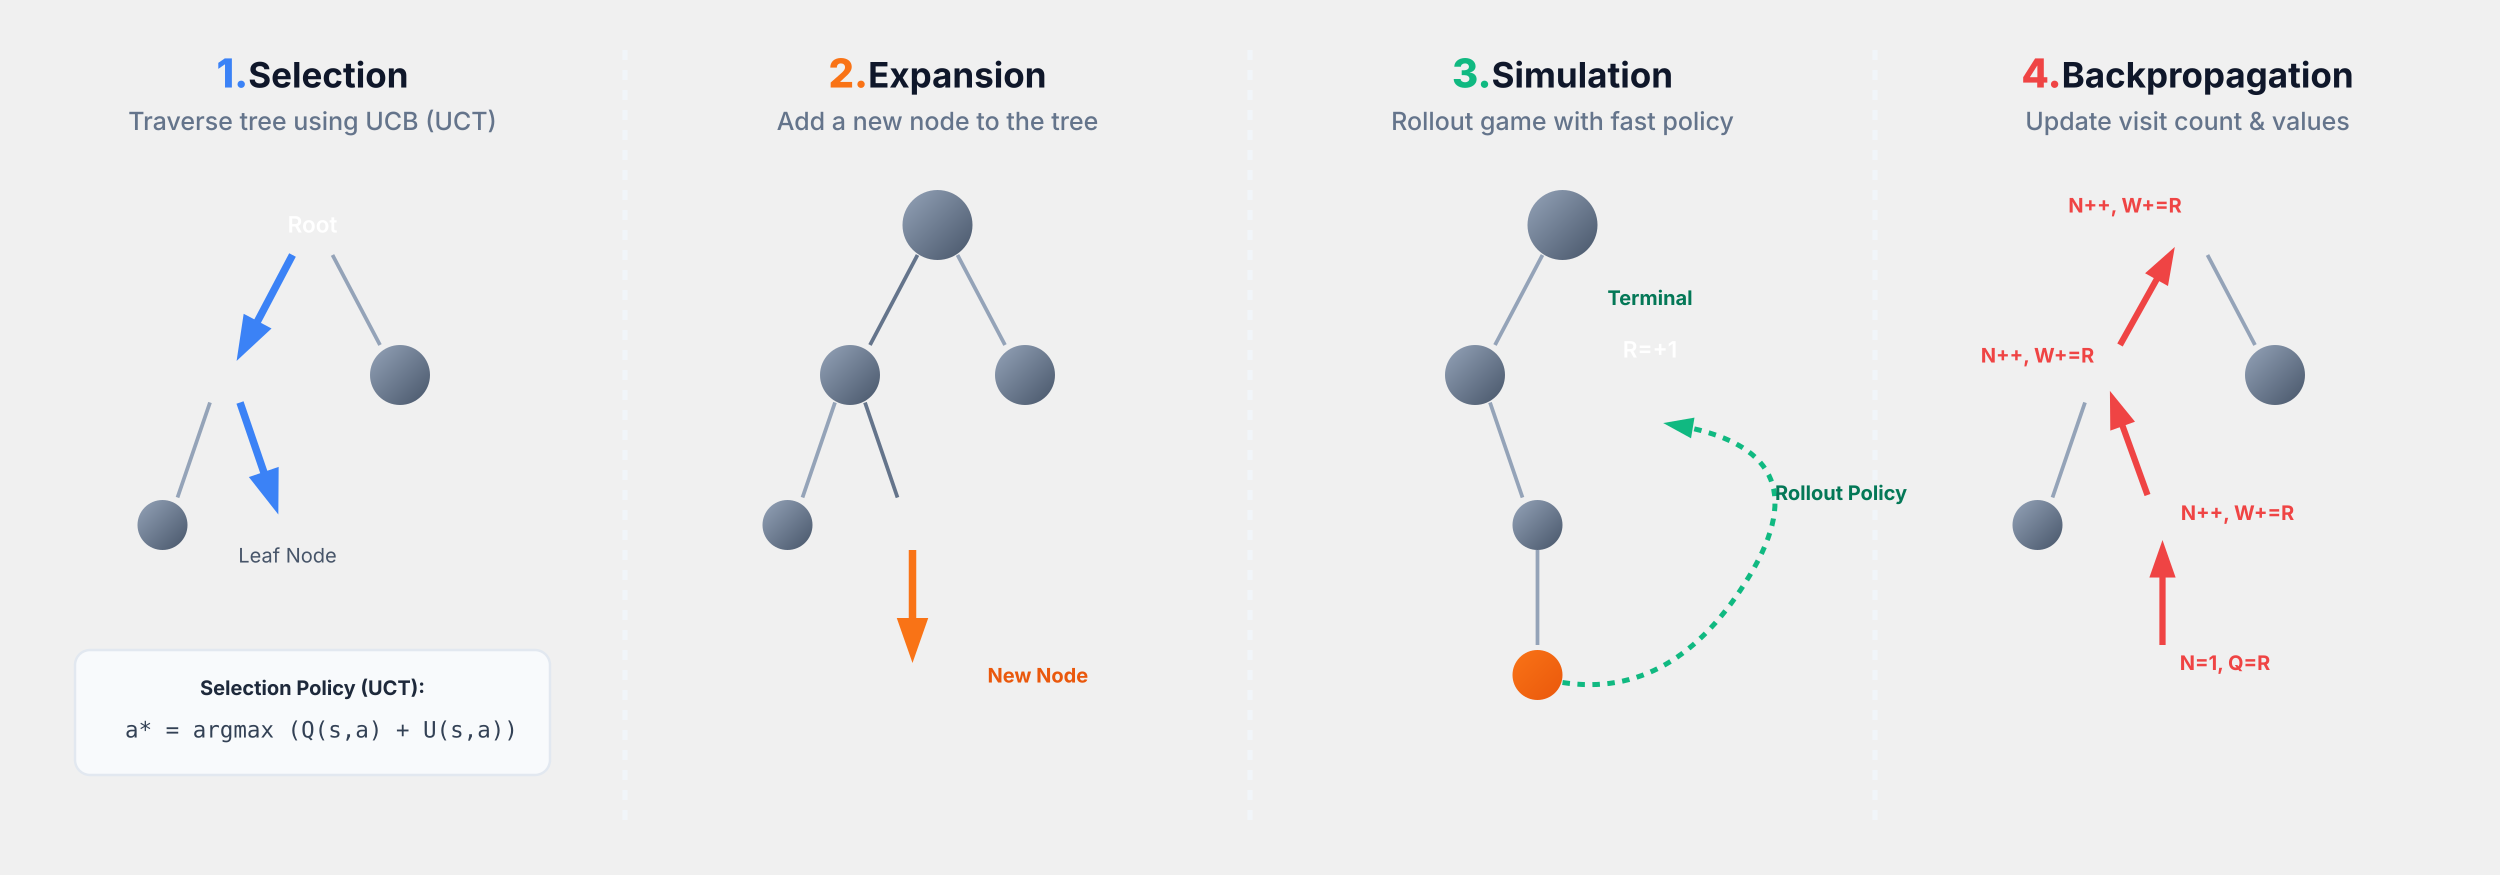
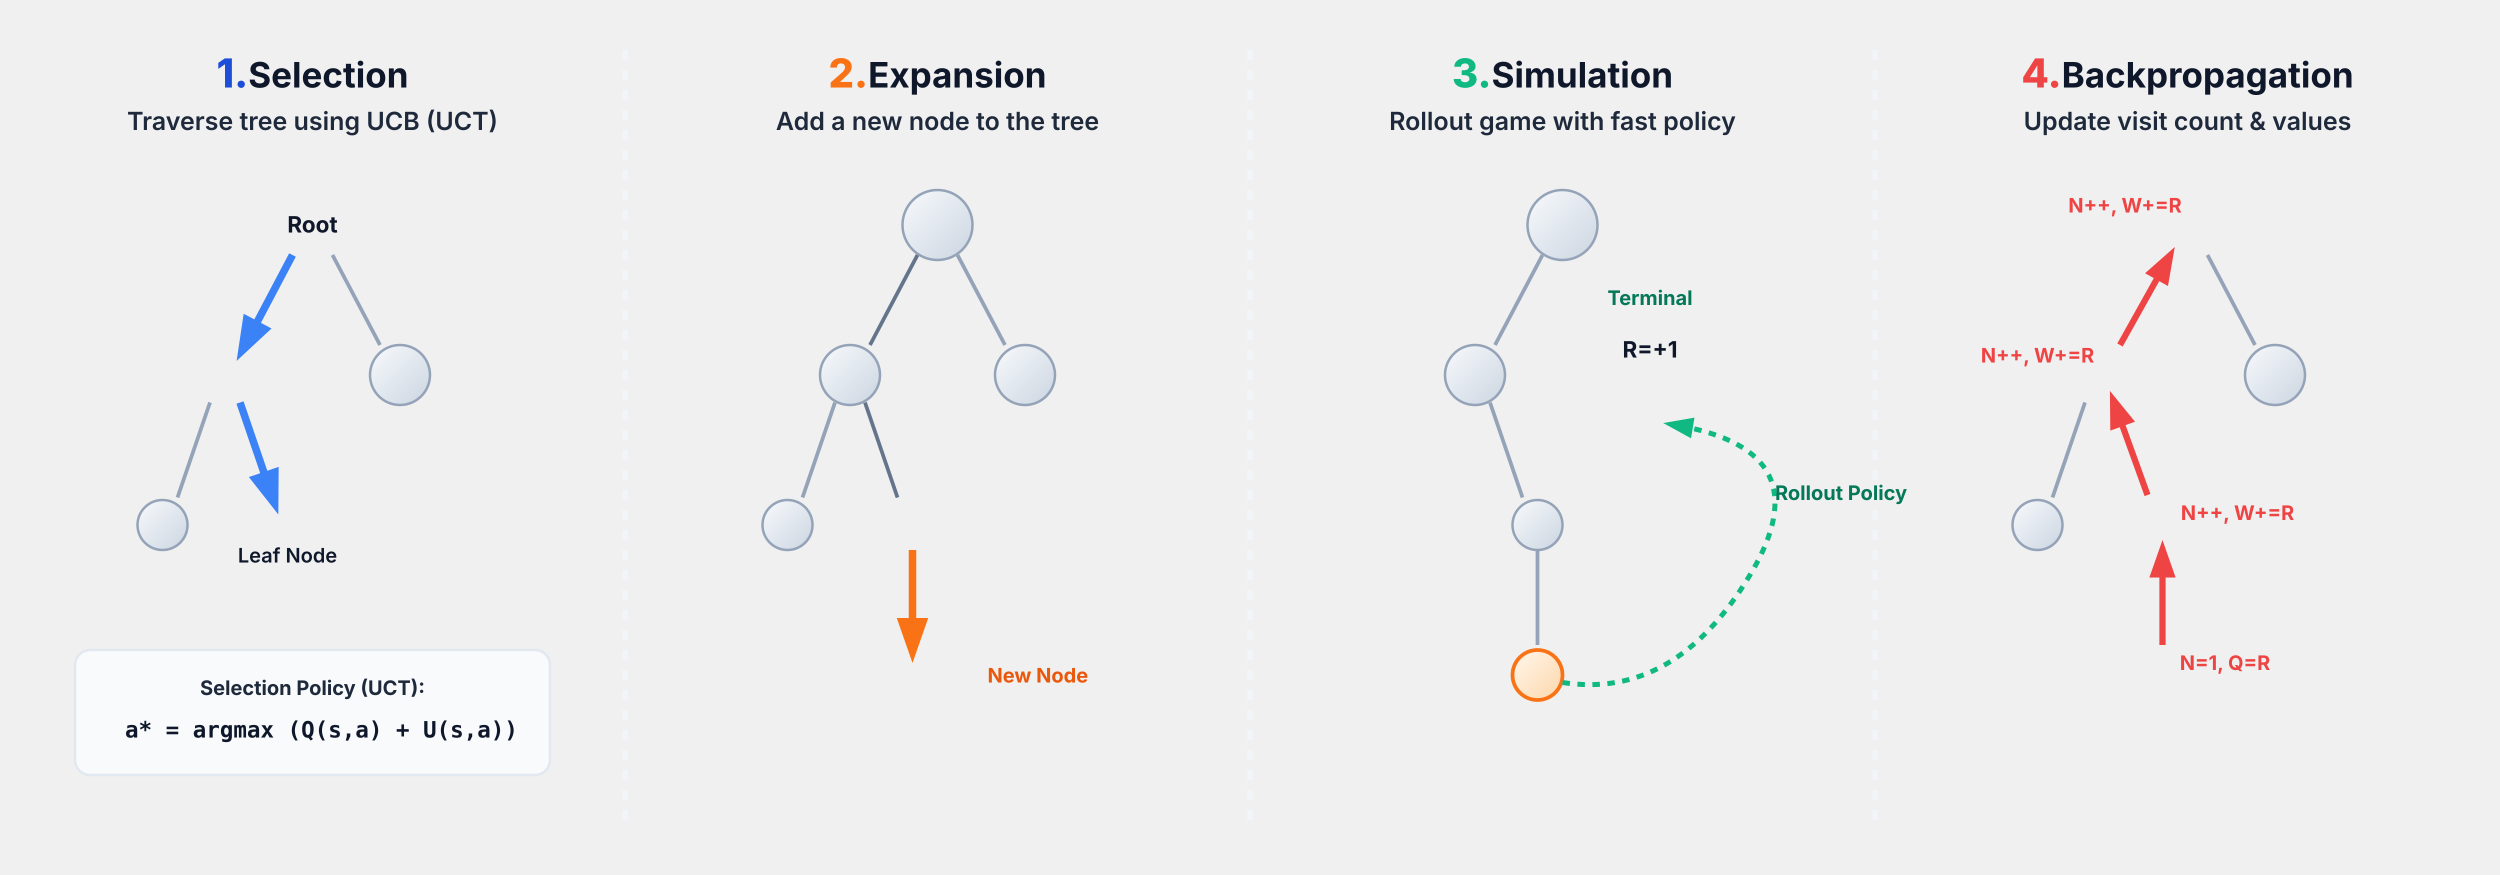
<svg xmlns="http://www.w3.org/2000/svg" viewBox="0 0 1000 350" width="100%" height="100%" style="background-color: #ffffff; border-radius: 8px;">
  <defs>
    <linearGradient id="selectedGrad" x1="0%" y1="0%" x2="100%" y2="100%">
-       <stop offset="0%" stop-color="#3b82f6" />
-       <stop offset="100%" stop-color="#1d4ed8" />
+       <stop offset="0%" stop-color="#eff6ff" />
+       <stop offset="100%" stop-color="#bfdbfe" />
    </linearGradient>
    <linearGradient id="normalGrad" x1="0%" y1="0%" x2="100%" y2="100%">
-       <stop offset="0%" stop-color="#94a3b8" />
-       <stop offset="100%" stop-color="#475569" />
+       <stop offset="0%" stop-color="#f8fafc" />
+       <stop offset="100%" stop-color="#cbd5e1" />
    </linearGradient>
    <linearGradient id="newGrad" x1="0%" y1="0%" x2="100%" y2="100%">
-       <stop offset="0%" stop-color="#f97316" />
-       <stop offset="100%" stop-color="#ea580c" />
+       <stop offset="0%" stop-color="#fff7ed" />
+       <stop offset="100%" stop-color="#fed7aa" />
    </linearGradient>
    <linearGradient id="termGrad" x1="0%" y1="0%" x2="100%" y2="100%">
-       <stop offset="0%" stop-color="#10b981" />
-       <stop offset="100%" stop-color="#047857" />
+       <stop offset="0%" stop-color="#ecfdf5" />
+       <stop offset="100%" stop-color="#a7f3d0" />
    </linearGradient>
    <filter id="shadow" x="-10%" y="-10%" width="120%" height="120%">
      <drop-shadow dx="0" dy="4" stdDeviation="3" flood-color="#0f172a" flood-opacity="0.1" />
    </filter>
    <marker id="arrow-blue" viewBox="0 0 10 10" refX="6" refY="5" markerWidth="6" markerHeight="6" orient="auto-start-reverse">
      <path d="M 0 1.5 L 10 5 L 0 8.5 z" fill="#3b82f6" />
    </marker>
    <marker id="arrow-orange" viewBox="0 0 10 10" refX="6" refY="5" markerWidth="6" markerHeight="6" orient="auto-start-reverse">
      <path d="M 0 1.5 L 10 5 L 0 8.5 z" fill="#f97316" />
    </marker>
    <marker id="arrow-green" viewBox="0 0 10 10" refX="6" refY="5" markerWidth="6" markerHeight="6" orient="auto-start-reverse">
      <path d="M 0 1.5 L 10 5 L 0 8.5 z" fill="#10b981" />
    </marker>
    <marker id="arrow-red" viewBox="0 0 10 10" refX="6" refY="5" markerWidth="6" markerHeight="6" orient="auto-start-reverse">
      <path d="M 0 1.5 L 10 5 L 0 8.5 z" fill="#ef4444" />
    </marker>
  </defs>
  <style>
    .title { font-family: 'Inter', system-ui, sans-serif; font-size: 14px; font-weight: 700; fill: #0f172a; text-anchor: middle; }
-     .label { font-family: 'Inter', system-ui, sans-serif; font-size: 10px; font-weight: 500; fill: #64748b; text-anchor: middle; }
-     .node-text { font-family: 'Inter', system-ui, sans-serif; font-size: 9px; font-weight: 600; fill: #ffffff; text-anchor: middle; }
-     .node-desc { font-family: 'Inter', system-ui, sans-serif; font-size: 8px; fill: #475569; text-anchor: middle; }
-     .math-text { font-family: 'JetBrains Mono', monospace; font-size: 9px; fill: #334155; }
-     .step-num { font-family: 'Inter', system-ui, sans-serif; font-size: 16px; font-weight: 800; fill: #3b82f6; }
+     .label { font-family: 'Inter', system-ui, sans-serif; font-size: 10px; font-weight: 600; fill: #1e293b; text-anchor: middle; }
+     .node-text { font-family: 'Inter', system-ui, sans-serif; font-size: 9px; font-weight: 700; fill: #0f172a; text-anchor: middle; }
+     .node-desc { font-family: 'Inter', system-ui, sans-serif; font-size: 8px; fill: #0f172a; font-weight: 600; text-anchor: middle; }
+     .math-text { font-family: 'JetBrains Mono', monospace; font-size: 9px; fill: #0f172a; font-weight: 600; }
+     .step-num { font-family: 'Inter', system-ui, sans-serif; font-size: 16px; font-weight: 800; fill: #1d4ed8; }
+     circle[fill="url(#selectedGrad)"] { stroke: #3b82f6; stroke-width: 1.5px; }
+     circle[fill="url(#normalGrad)"] { stroke: #94a3b8; stroke-width: 1px; }
+     circle[fill="url(#newGrad)"] { stroke: #f97316; stroke-width: 1.5px; }
+     circle[fill="url(#termGrad)"] { stroke: #10b981; stroke-width: 1.5px; }
  </style>
  <line x1="250" y1="20" x2="250" y2="330" stroke="#f1f5f9" stroke-width="2" stroke-dasharray="4 4" />
  <line x1="500" y1="20" x2="500" y2="330" stroke="#f1f5f9" stroke-width="2" stroke-dasharray="4 4" />
  <line x1="750" y1="20" x2="750" y2="330" stroke="#f1f5f9" stroke-width="2" stroke-dasharray="4 4" />
  <g transform="translate(0, 0)">
    <text x="125" y="35" class="title">
      <tspan class="step-num">1. </tspan>Selection</text>
    <text x="125" y="52" class="label">Traverse tree using UCB (UCT)</text>
    <circle cx="125" cy="90" r="14" fill="url(#selectedGrad)" filter="url(#shadow)" />
    <text x="125" y="93" class="node-text">Root</text>
    <circle cx="90" cy="150" r="12" fill="url(#selectedGrad)" filter="url(#shadow)" />
    <circle cx="160" cy="150" r="12" fill="url(#normalGrad)" />
    <circle cx="65" cy="210" r="10" fill="url(#normalGrad)" />
    <circle cx="115" cy="210" r="10" fill="url(#selectedGrad)" filter="url(#shadow)" />
    <text x="115" y="225" class="node-desc">Leaf Node</text>
    <line x1="117" y1="102" x2="98" y2="138" stroke="#3b82f6" stroke-width="3" marker-end="url(#arrow-blue)" />
    <line x1="133" y1="102" x2="152" y2="138" stroke="#94a3b8" stroke-width="1.5" />
    <line x1="84" y1="161" x2="71" y2="199" stroke="#94a3b8" stroke-width="1.5" />
    <line x1="96" y1="161" x2="109" y2="199" stroke="#3b82f6" stroke-width="3" marker-end="url(#arrow-blue)" />
    <rect x="30" y="260" width="190" height="50" rx="6" fill="#f8fafc" stroke="#e2e8f0" stroke-width="1" />
    <text x="125" y="278" class="node-desc" style="font-weight: 700; fill: #1e293b;">Selection Policy (UCT):</text>
    <text x="50" y="295" class="math-text">a* = argmax (Q(s,a) + U(s,a))</text>
  </g>
  <g transform="translate(250, 0)">
    <text x="125" y="35" class="title">
      <tspan class="step-num" style="fill:#f97316">2. </tspan>Expansion</text>
    <text x="125" y="52" class="label">Add a new node to the tree</text>
    <circle cx="125" cy="90" r="14" fill="url(#normalGrad)" />
    <circle cx="90" cy="150" r="12" fill="url(#normalGrad)" />
    <circle cx="160" cy="150" r="12" fill="url(#normalGrad)" />
    <circle cx="65" cy="210" r="10" fill="url(#normalGrad)" />
    <circle cx="115" cy="210" r="10" fill="url(#selectedGrad)" filter="url(#shadow)" />
    <circle cx="115" cy="270" r="10" fill="url(#newGrad)" filter="url(#shadow)" />
    <text x="145" y="273" class="node-desc" style="font-weight: 700; fill: #ea580c; text-anchor: start;">New Node</text>
    <line x1="117" y1="102" x2="98" y2="138" stroke="#64748b" stroke-width="1.5" />
    <line x1="133" y1="102" x2="152" y2="138" stroke="#94a3b8" stroke-width="1.5" />
    <line x1="84" y1="161" x2="71" y2="199" stroke="#94a3b8" stroke-width="1.5" />
    <line x1="96" y1="161" x2="109" y2="199" stroke="#64748b" stroke-width="1.5" />
    <line x1="115" y1="220" x2="115" y2="258" stroke="#f97316" stroke-width="3" marker-end="url(#arrow-orange)" />
  </g>
  <g transform="translate(500, 0)">
    <text x="125" y="35" class="title">
      <tspan class="step-num" style="fill:#10b981">3. </tspan>Simulation</text>
    <text x="125" y="52" class="label">Rollout game with fast policy</text>
    <circle cx="125" cy="90" r="14" fill="url(#normalGrad)" />
    <circle cx="90" cy="150" r="12" fill="url(#normalGrad)" />
    <circle cx="115" cy="210" r="10" fill="url(#normalGrad)" />
    <circle cx="115" cy="270" r="10" fill="url(#newGrad)" />
    <path d="M 125 273 Q 170 280 200 230 T 170 170" fill="none" stroke="#10b981" stroke-dasharray="3 3" stroke-width="2" marker-end="url(#arrow-green)" />
    <text x="210" y="200" class="node-desc" style="font-weight: 700; fill: #047857; text-anchor: start;">Rollout Policy</text>
    <circle cx="160" cy="140" r="12" fill="url(#termGrad)" filter="url(#shadow)" />
    <text x="160" y="143" class="node-text">R=+1</text>
    <text x="160" y="122" class="node-desc" style="font-weight: 700; fill: #047857;">Terminal</text>
    <line x1="117" y1="102" x2="98" y2="138" stroke="#94a3b8" stroke-width="1.5" />
    <line x1="96" y1="161" x2="109" y2="199" stroke="#94a3b8" stroke-width="1.5" />
    <line x1="115" y1="220" x2="115" y2="258" stroke="#94a3b8" stroke-width="1.5" />
  </g>
  <g transform="translate(750, 0)">
    <text x="125" y="35" class="title">
      <tspan class="step-num" style="fill:#ef4444">4. </tspan>Backpropagation</text>
    <text x="125" y="52" class="label">Update visit count &amp; values</text>
    <circle cx="125" cy="90" r="14" fill="url(#selectedGrad)" filter="url(#shadow)" />
    <text x="100" y="85" class="node-desc" style="fill:#ef4444; font-weight:700;">N++, W+=R</text>
    <circle cx="90" cy="150" r="12" fill="url(#selectedGrad)" filter="url(#shadow)" />
    <text x="65" y="145" class="node-desc" style="fill:#ef4444; font-weight:700;">N++, W+=R</text>
    <circle cx="160" cy="150" r="12" fill="url(#normalGrad)" />
    <circle cx="65" cy="210" r="10" fill="url(#normalGrad)" />
    <circle cx="115" cy="210" r="10" fill="url(#selectedGrad)" filter="url(#shadow)" />
    <text x="145" y="208" class="node-desc" style="fill:#ef4444; font-weight:700;">N++, W+=R</text>
    <circle cx="115" cy="270" r="10" fill="url(#newGrad)" filter="url(#shadow)" />
    <text x="140" y="268" class="node-desc" style="fill:#ef4444; font-weight:700;">N=1, Q=R</text>
    <line x1="115" y1="258" x2="115" y2="222" stroke="#ef4444" stroke-width="2.5" marker-end="url(#arrow-red)" />
    <line x1="109" y1="198" x2="96" y2="162" stroke="#ef4444" stroke-width="2.5" marker-end="url(#arrow-red)" />
    <line x1="98" y1="138" x2="117" y2="104" stroke="#ef4444" stroke-width="2.5" marker-end="url(#arrow-red)" />
    <line x1="133" y1="102" x2="152" y2="138" stroke="#94a3b8" stroke-width="1.5" />
    <line x1="84" y1="161" x2="71" y2="199" stroke="#94a3b8" stroke-width="1.5" />
  </g>
</svg>
